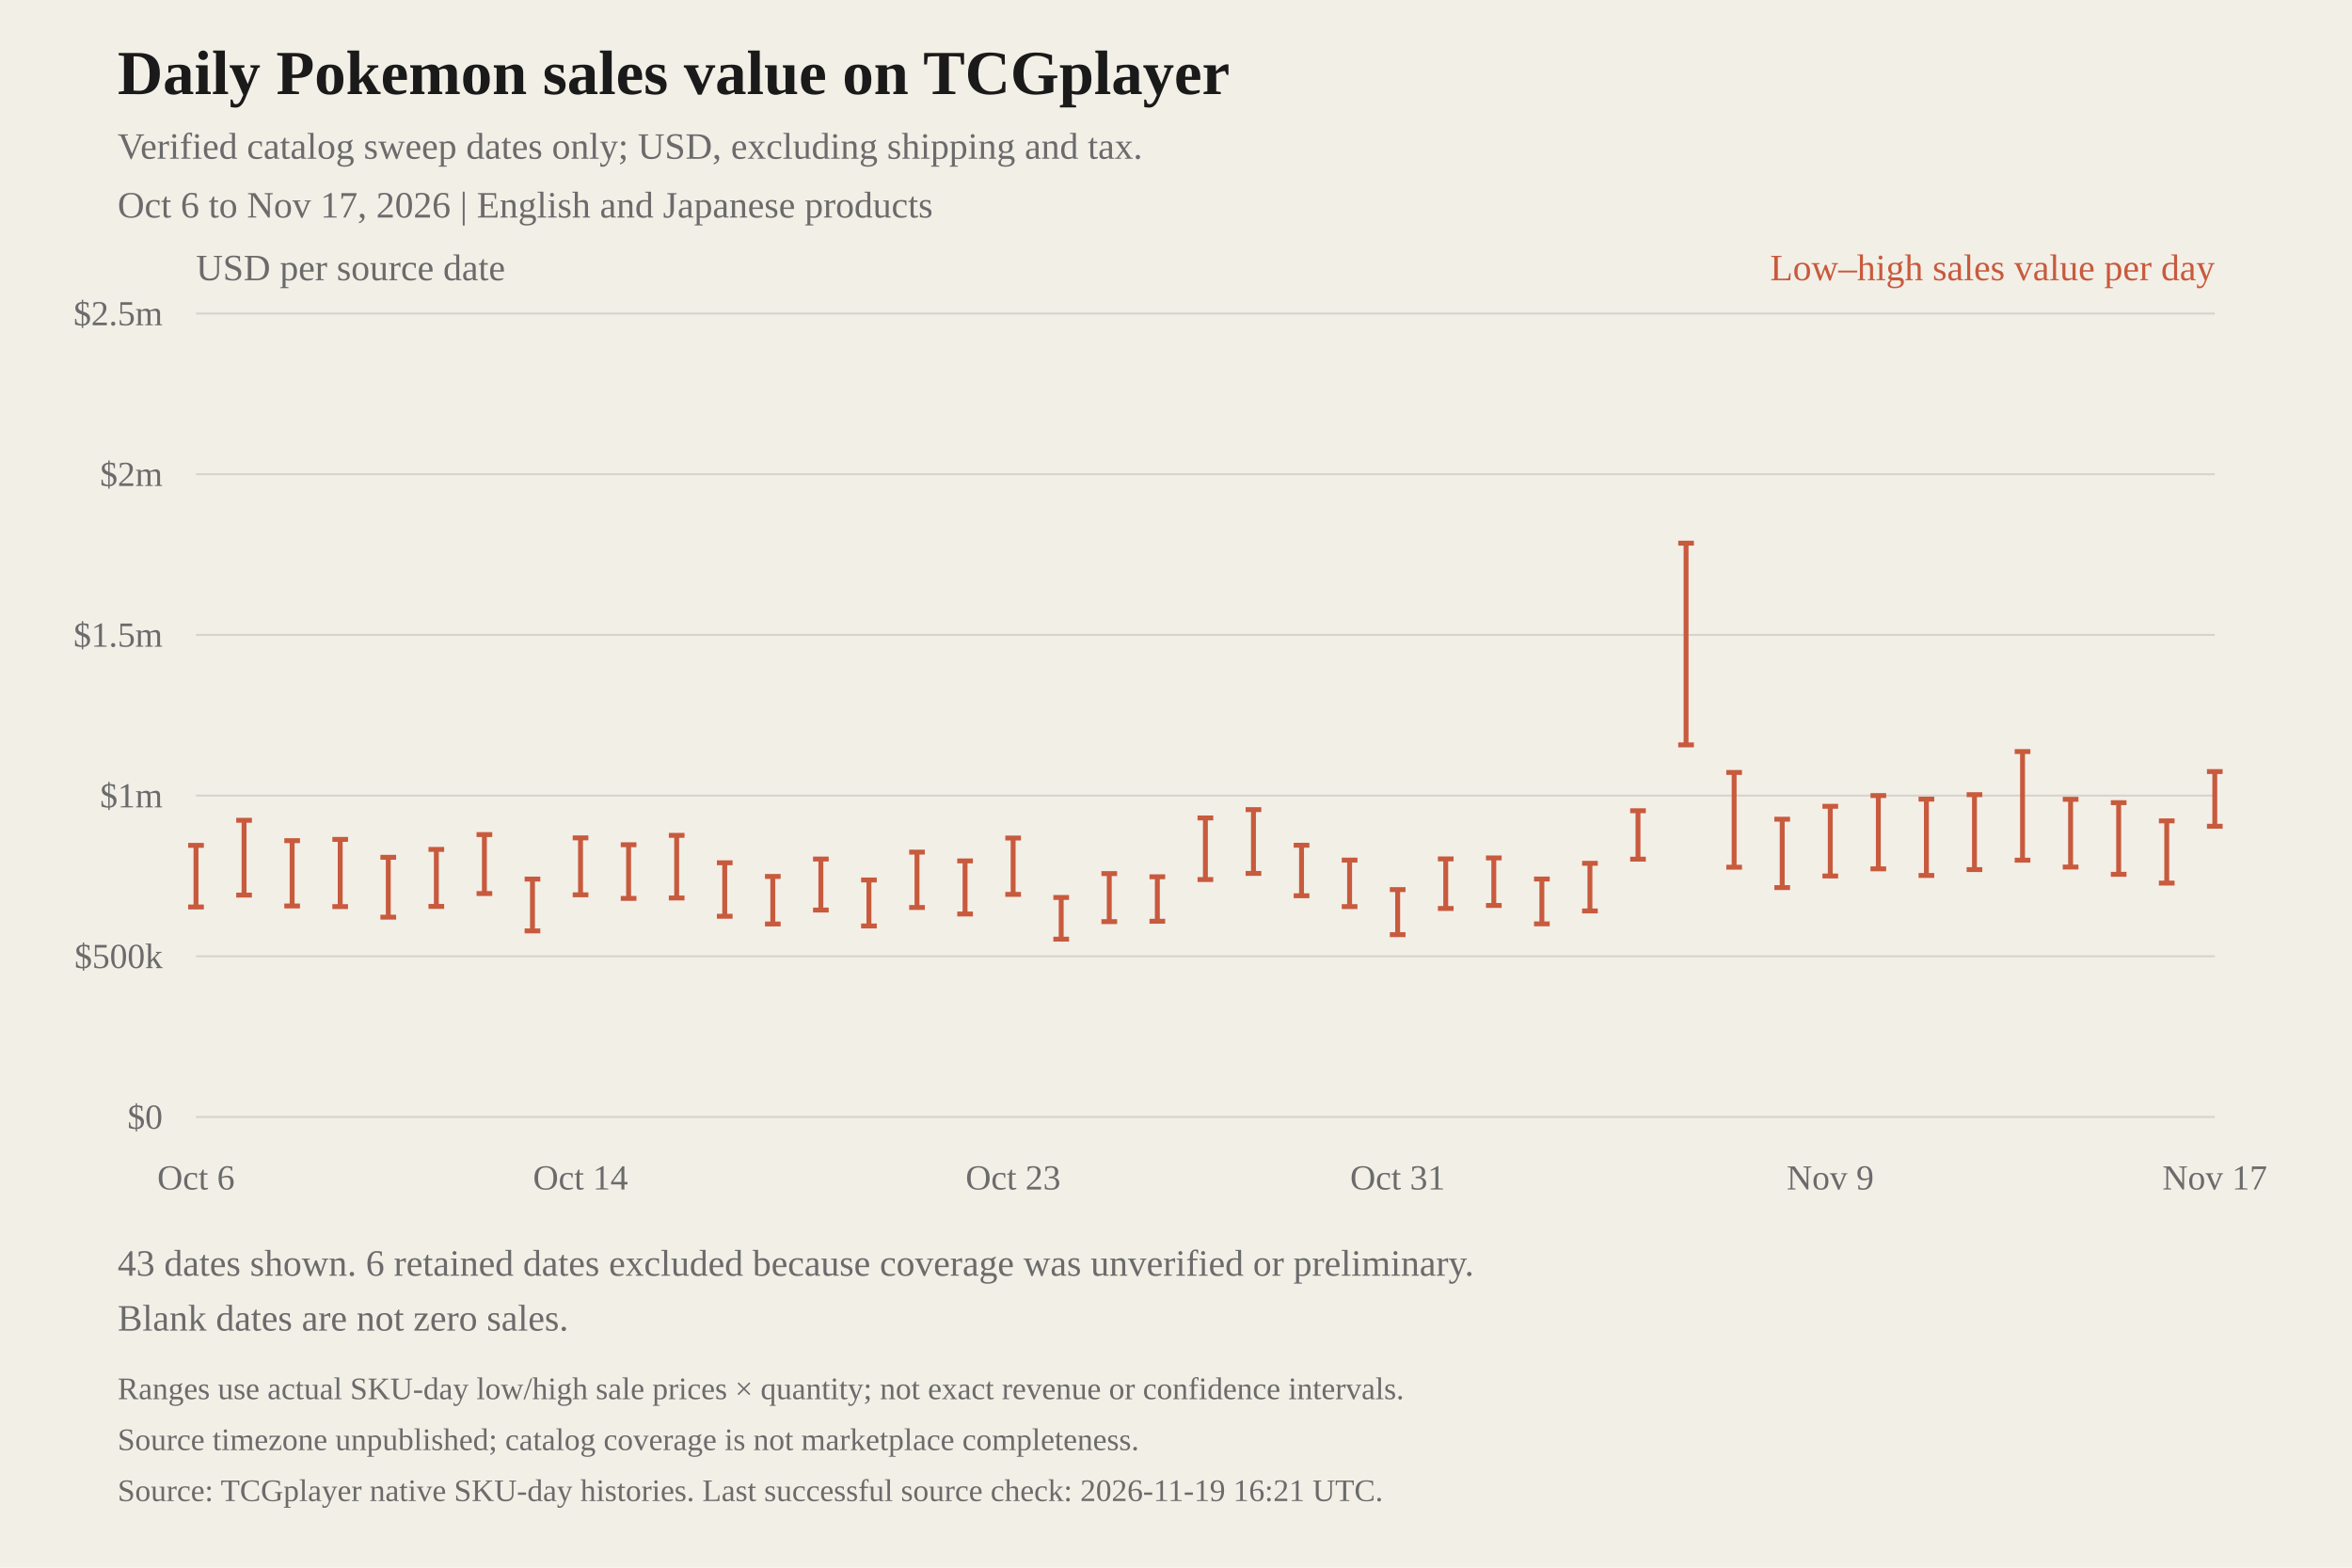
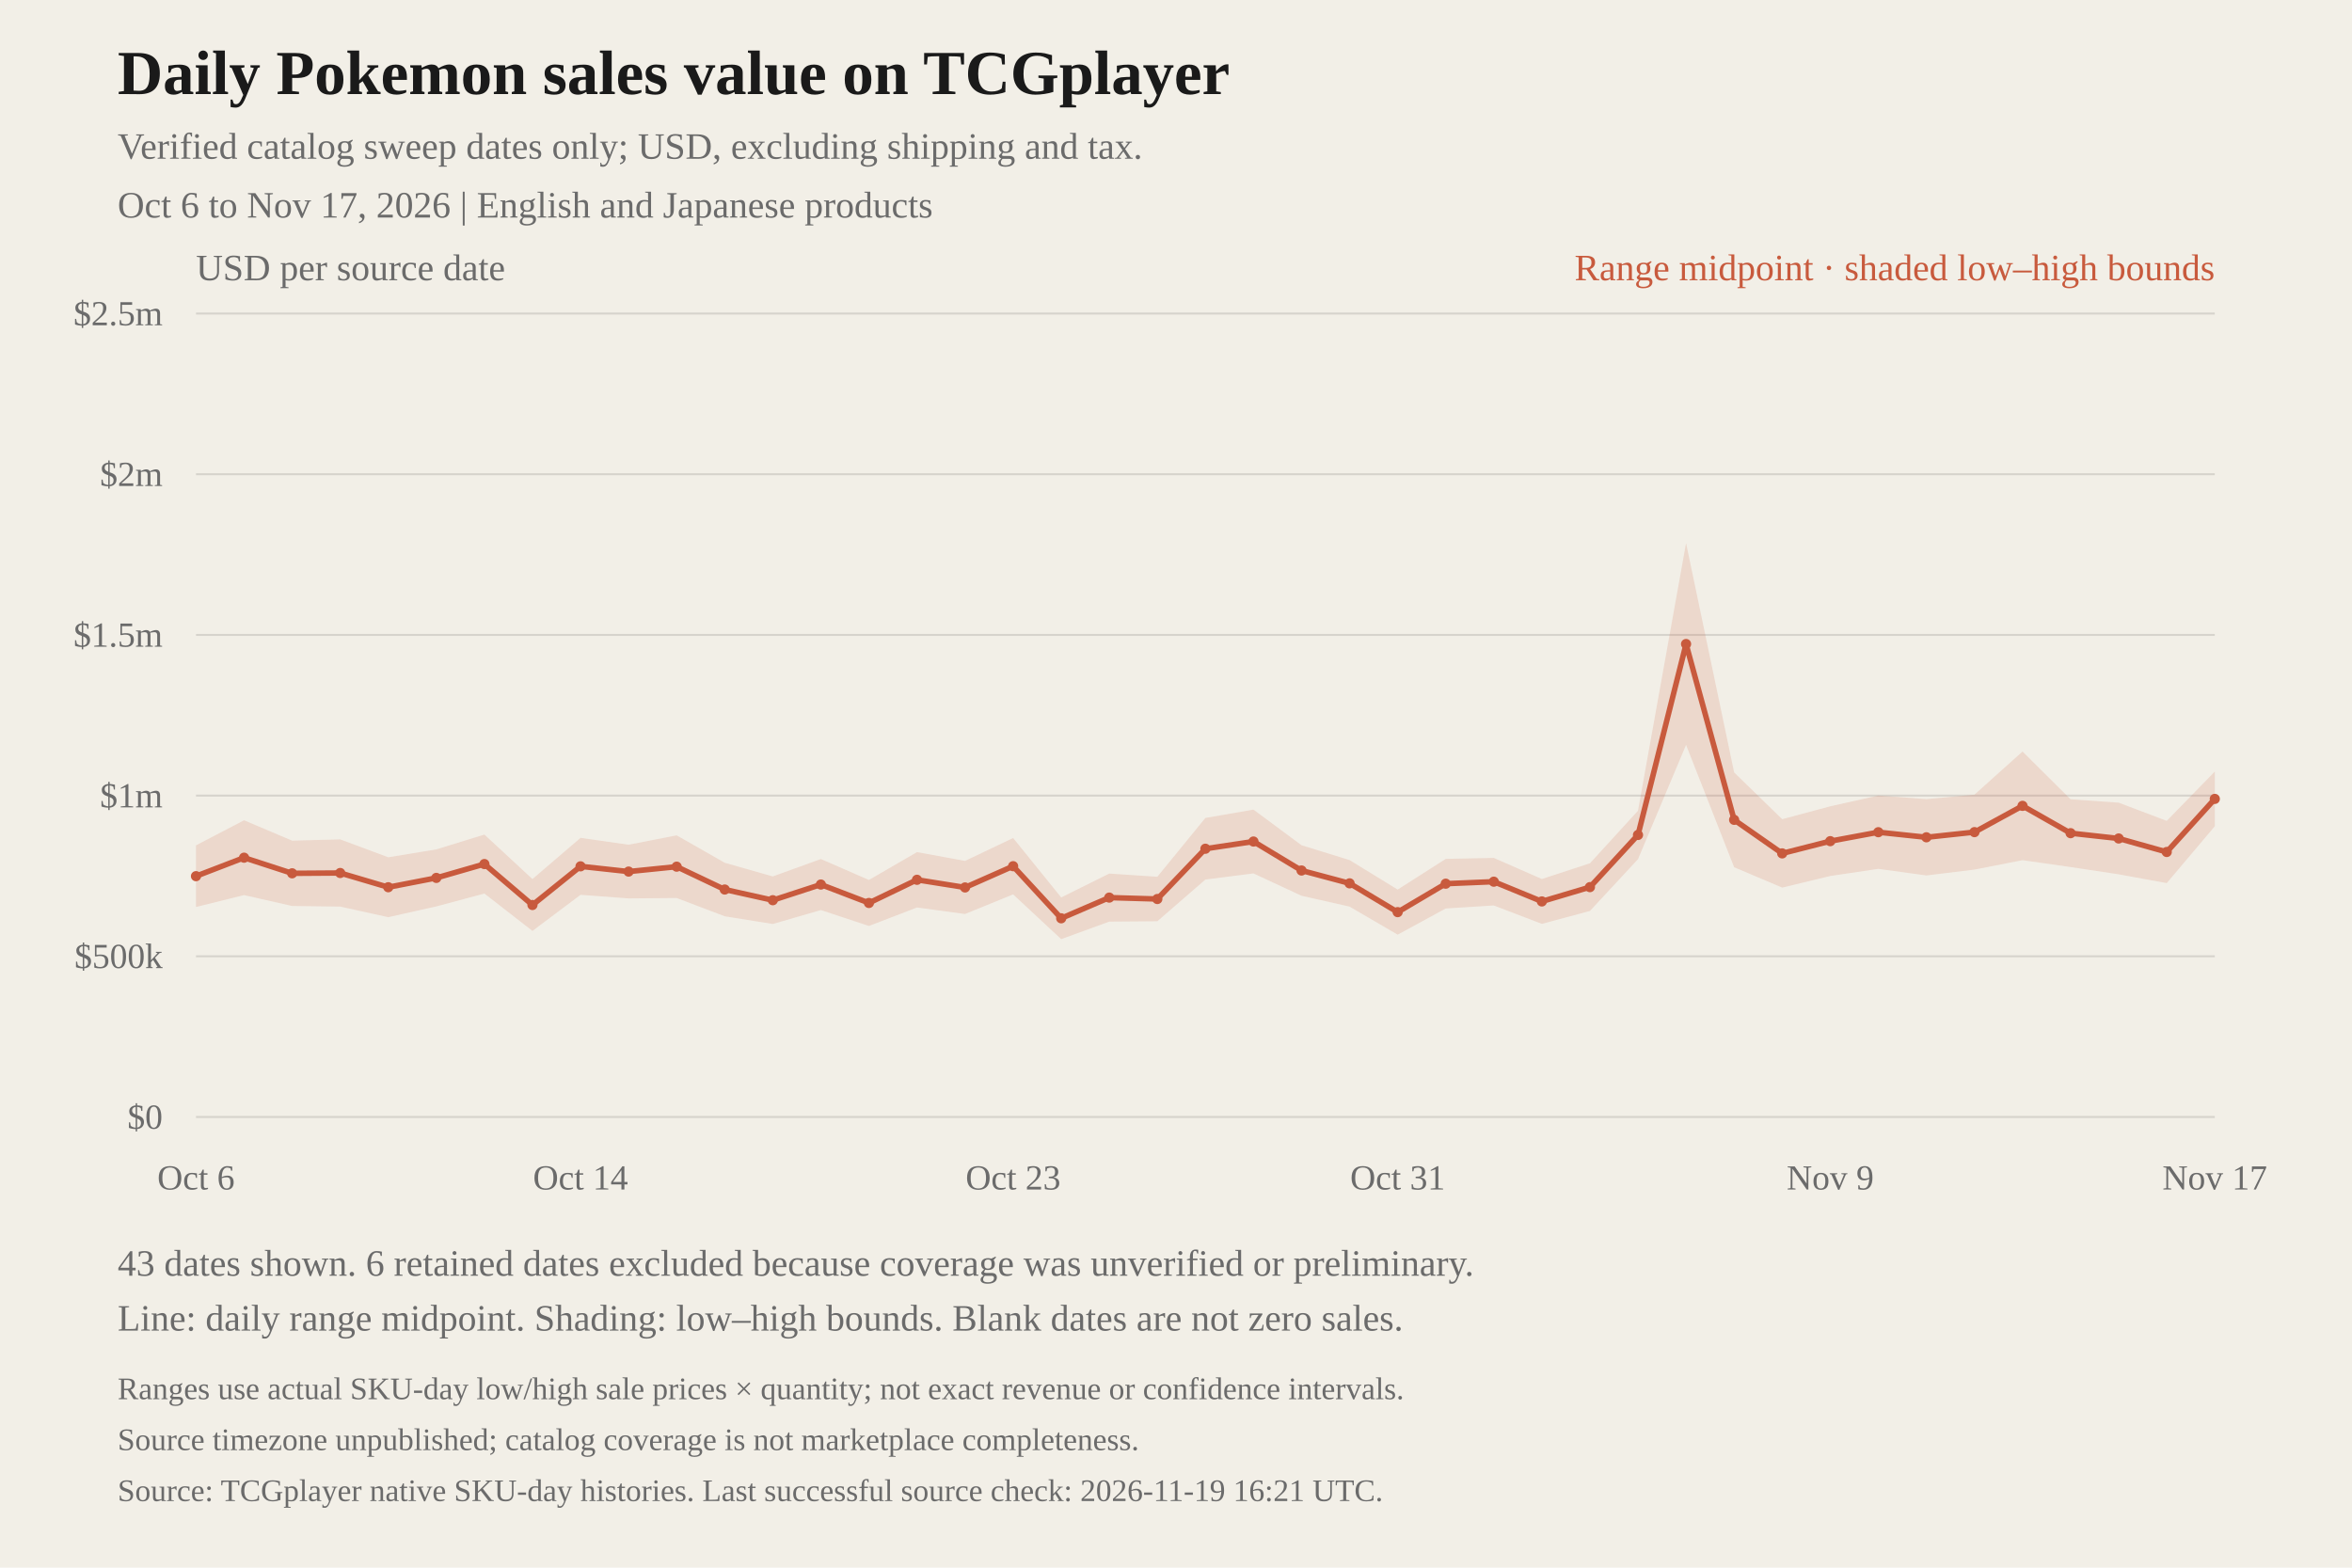
<svg xmlns="http://www.w3.org/2000/svg" width="1200" height="800" viewBox="0 0 1200 800" role="img" aria-labelledby="title description">
  <style>text{font-family:Georgia,"Liberation Serif","Times New Roman",serif;fill:#1A1A1A;font-size:19px}.title{font-size:32px;font-weight:600}.muted,.axis{fill:#6B6B6B}.axis{font-size:18px}.note{font-size:16px;fill:#6B6B6B}.grid{stroke:#D6D3CC;stroke-width:1}</style>
  <rect data-role="background" width="1200" height="800" fill="#F2EFE7" />
  <text x="60" y="48" class="title">Daily Pokemon sales value on TCGplayer</text>
  <text x="60" y="81" class="muted">Verified catalog sweep dates only; USD, excluding shipping and tax.</text>
  <text x="60" y="111" class="muted">Oct 6 to Nov 17, 2026 | English and Japanese products</text>
  <text x="100" y="143" class="muted">USD per source date</text>
-   <text x="1130" y="143" text-anchor="end" style="fill:#C85A3D">Low–high sales value per day</text>
+   <text x="1130" y="143" text-anchor="end" style="fill:#C85A3D">Range midpoint · shaded low–high bounds</text>
  <path d="M100,570H1130" class="grid" />
  <text x="83" y="576" class="axis" text-anchor="end">$0</text>
  <path d="M100,488H1130" class="grid" />
  <text x="83" y="494" class="axis" text-anchor="end">$500k</text>
  <path d="M100,406H1130" class="grid" />
  <text x="83" y="412" class="axis" text-anchor="end">$1m</text>
  <path d="M100,324H1130" class="grid" />
  <text x="83" y="330" class="axis" text-anchor="end">$1.5m</text>
  <path d="M100,242H1130" class="grid" />
  <text x="83" y="248" class="axis" text-anchor="end">$2m</text>
  <path d="M100,160H1130" class="grid" />
  <text x="83" y="166" class="axis" text-anchor="end">$2.5m</text>
-   <path data-series="daily-range" d="M100,462.839V431.395M96,462.839h8M96,431.395h8" fill="none" stroke="#C85A3D" stroke-width="2.5" />
-   <path data-series="daily-range" d="M124.524,456.767V418.596M120.524,456.767h8M120.524,418.596h8" fill="none" stroke="#C85A3D" stroke-width="2.5" />
-   <path data-series="daily-range" d="M149.048,462.325V428.993M145.048,462.325h8M145.048,428.993h8" fill="none" stroke="#C85A3D" stroke-width="2.5" />
-   <path data-series="daily-range" d="M173.571,462.639V428.347M169.571,462.639h8M169.571,428.347h8" fill="none" stroke="#C85A3D" stroke-width="2.5" />
-   <path data-series="daily-range" d="M198.095,468.031V437.483M194.095,468.031h8M194.095,437.483h8" fill="none" stroke="#C85A3D" stroke-width="2.5" />
-   <path data-series="daily-range" d="M222.619,462.546V433.454M218.619,462.546h8M218.619,433.454h8" fill="none" stroke="#C85A3D" stroke-width="2.5" />
-   <path data-series="daily-range" d="M247.143,455.971V425.889M243.143,455.971h8M243.143,425.889h8" fill="none" stroke="#C85A3D" stroke-width="2.5" />
-   <path data-series="daily-range" d="M271.667,475.046V448.6M267.667,475.046h8M267.667,448.6h8" fill="none" stroke="#C85A3D" stroke-width="2.5" />
-   <path data-series="daily-range" d="M296.19,456.626V427.569M292.19,456.626h8M292.19,427.569h8" fill="none" stroke="#C85A3D" stroke-width="2.5" />
-   <path data-series="daily-range" d="M320.714,458.461V431.071M316.714,458.461h8M316.714,431.071h8" fill="none" stroke="#C85A3D" stroke-width="2.5" />
-   <path data-series="daily-range" d="M345.238,458.248V426.287M341.238,458.248h8M341.238,426.287h8" fill="none" stroke="#C85A3D" stroke-width="2.5" />
-   <path data-series="daily-range" d="M369.762,467.575V440.279M365.762,467.575h8M365.762,440.279h8" fill="none" stroke="#C85A3D" stroke-width="2.5" />
-   <path data-series="daily-range" d="M394.286,471.512V447.253M390.286,471.512h8M390.286,447.253h8" fill="none" stroke="#C85A3D" stroke-width="2.5" />
-   <path data-series="daily-range" d="M418.81,464.4V438.369M414.81,464.4h8M414.81,438.369h8" fill="none" stroke="#C85A3D" stroke-width="2.5" />
-   <path data-series="daily-range" d="M443.333,472.524V449.058M439.333,472.524h8M439.333,449.058h8" fill="none" stroke="#C85A3D" stroke-width="2.5" />
-   <path data-series="daily-range" d="M467.857,463.09V434.841M463.857,463.09h8M463.857,434.841h8" fill="none" stroke="#C85A3D" stroke-width="2.5" />
-   <path data-series="daily-range" d="M492.381,466.416V439.327M488.381,466.416h8M488.381,439.327h8" fill="none" stroke="#C85A3D" stroke-width="2.5" />
-   <path data-series="daily-range" d="M516.905,456.406V427.648M512.905,456.406h8M512.905,427.648h8" fill="none" stroke="#C85A3D" stroke-width="2.5" />
-   <path data-series="daily-range" d="M541.429,479.247V457.983M537.429,479.247h8M537.429,457.983h8" fill="none" stroke="#C85A3D" stroke-width="2.5" />
-   <path data-series="daily-range" d="M565.952,470.309V445.796M561.952,470.309h8M561.952,445.796h8" fill="none" stroke="#C85A3D" stroke-width="2.5" />
-   <path data-series="daily-range" d="M590.476,470.113V447.428M586.476,470.113h8M586.476,447.428h8" fill="none" stroke="#C85A3D" stroke-width="2.5" />
-   <path data-series="daily-range" d="M615,448.836V417.399M611,448.836h8M611,417.399h8" fill="none" stroke="#C85A3D" stroke-width="2.5" />
-   <path data-series="daily-range" d="M639.524,445.704V413.163M635.524,445.704h8M635.524,413.163h8" fill="none" stroke="#C85A3D" stroke-width="2.5" />
-   <path data-series="daily-range" d="M664.048,457.108V431.337M660.048,457.108h8M660.048,431.337h8" fill="none" stroke="#C85A3D" stroke-width="2.5" />
-   <path data-series="daily-range" d="M688.571,462.641V438.914M684.571,462.641h8M684.571,438.914h8" fill="none" stroke="#C85A3D" stroke-width="2.5" />
-   <path data-series="daily-range" d="M713.095,476.962V453.97M709.095,476.962h8M709.095,453.97h8" fill="none" stroke="#C85A3D" stroke-width="2.5" />
-   <path data-series="daily-range" d="M737.619,463.604V438.306M733.619,463.604h8M733.619,438.306h8" fill="none" stroke="#C85A3D" stroke-width="2.5" />
-   <path data-series="daily-range" d="M762.143,462.062V437.802M758.143,462.062h8M758.143,437.802h8" fill="none" stroke="#C85A3D" stroke-width="2.5" />
-   <path data-series="daily-range" d="M786.667,471.447V448.571M782.667,471.447h8M782.667,448.571h8" fill="none" stroke="#C85A3D" stroke-width="2.5" />
-   <path data-series="daily-range" d="M811.19,464.86V440.551M807.19,464.86h8M807.19,440.551h8" fill="none" stroke="#C85A3D" stroke-width="2.5" />
-   <path data-series="daily-range" d="M835.714,438.431V413.724M831.714,438.431h8M831.714,413.724h8" fill="none" stroke="#C85A3D" stroke-width="2.5" />
-   <path data-series="daily-range" d="M860.238,380.12V277.176M856.238,380.12h8M856.238,277.176h8" fill="none" stroke="#C85A3D" stroke-width="2.5" />
-   <path data-series="daily-range" d="M884.762,442.543V394.189M880.762,442.543h8M880.762,394.189h8" fill="none" stroke="#C85A3D" stroke-width="2.5" />
-   <path data-series="daily-range" d="M909.286,452.94V418.049M905.286,452.94h8M905.286,418.049h8" fill="none" stroke="#C85A3D" stroke-width="2.5" />
-   <path data-series="daily-range" d="M933.81,447.026V411.462M929.81,447.026h8M929.81,411.462h8" fill="none" stroke="#C85A3D" stroke-width="2.5" />
-   <path data-series="daily-range" d="M958.333,443.38V405.981M954.333,443.38h8M954.333,405.981h8" fill="none" stroke="#C85A3D" stroke-width="2.5" />
-   <path data-series="daily-range" d="M982.857,446.747V407.808M978.857,446.747h8M978.857,407.808h8" fill="none" stroke="#C85A3D" stroke-width="2.5" />
-   <path data-series="daily-range" d="M1007.381,443.754V405.519M1003.381,443.754h8M1003.381,405.519h8" fill="none" stroke="#C85A3D" stroke-width="2.5" />
-   <path data-series="daily-range" d="M1031.905,438.95V383.517M1027.905,438.95h8M1027.905,383.517h8" fill="none" stroke="#C85A3D" stroke-width="2.5" />
-   <path data-series="daily-range" d="M1056.429,442.459V407.888M1052.429,442.459h8M1052.429,407.888h8" fill="none" stroke="#C85A3D" stroke-width="2.5" />
-   <path data-series="daily-range" d="M1080.952,446.161V409.604M1076.952,446.161h8M1076.952,409.604h8" fill="none" stroke="#C85A3D" stroke-width="2.5" />
-   <path data-series="daily-range" d="M1105.476,450.647V418.896M1101.476,450.647h8M1101.476,418.896h8" fill="none" stroke="#C85A3D" stroke-width="2.5" />
-   <path data-series="daily-range" d="M1130,421.637V393.736M1126,421.637h8M1126,393.736h8" fill="none" stroke="#C85A3D" stroke-width="2.5" />
+   <polygon data-series="daily-band" points="100,431.395 124.524,418.596 149.048,428.993 173.571,428.347 198.095,437.483 222.619,433.454 247.143,425.889 271.667,448.6 296.19,427.569 320.714,431.071 345.238,426.287 369.762,440.279 394.286,447.253 418.81,438.369 443.333,449.058 467.857,434.841 492.381,439.327 516.905,427.648 541.429,457.983 565.952,445.796 590.476,447.428 615,417.399 639.524,413.163 664.048,431.337 688.571,438.914 713.095,453.97 737.619,438.306 762.143,437.802 786.667,448.571 811.19,440.551 835.714,413.724 860.238,277.176 884.762,394.189 909.286,418.049 933.81,411.462 958.333,405.981 982.857,407.808 1007.381,405.519 1031.905,383.517 1056.429,407.888 1080.952,409.604 1105.476,418.896 1130,393.736 1130,421.637 1105.476,450.647 1080.952,446.161 1056.429,442.459 1031.905,438.95 1007.381,443.754 982.857,446.747 958.333,443.38 933.81,447.026 909.286,452.94 884.762,442.543 860.238,380.12 835.714,438.431 811.19,464.86 786.667,471.447 762.143,462.062 737.619,463.604 713.095,476.962 688.571,462.641 664.048,457.108 639.524,445.704 615,448.836 590.476,470.113 565.952,470.309 541.429,479.247 516.905,456.406 492.381,466.416 467.857,463.09 443.333,472.524 418.81,464.4 394.286,471.512 369.762,467.575 345.238,458.248 320.714,458.461 296.19,456.626 271.667,475.046 247.143,455.971 222.619,462.546 198.095,468.031 173.571,462.639 149.048,462.325 124.524,456.767 100,462.839" fill="#C85A3D" fill-opacity="0.16" />
+   <polyline data-series="daily-midpoint" points="100,447.117 124.524,437.682 149.048,445.659 173.571,445.493 198.095,452.757 222.619,448 247.143,440.93 271.667,461.823 296.19,442.097 320.714,444.766 345.238,442.267 369.762,453.927 394.286,459.382 418.81,451.384 443.333,460.791 467.857,448.965 492.381,452.871 516.905,442.027 541.429,468.615 565.952,458.053 590.476,458.77 615,433.117 639.524,429.433 664.048,444.223 688.571,450.778 713.095,465.466 737.619,450.955 762.143,449.932 786.667,460.009 811.19,452.705 835.714,426.078 860.238,328.648 884.762,418.366 909.286,435.495 933.81,429.244 958.333,424.681 982.857,427.277 1007.381,424.636 1031.905,411.234 1056.429,425.174 1080.952,427.883 1105.476,434.772 1130,407.686" fill="none" stroke="#C85A3D" stroke-width="2.8" stroke-linejoin="round" stroke-linecap="round" />
+   <circle data-series="daily-observation" cx="100" cy="447.117" r="2.6" fill="#C85A3D" />
+   <circle data-series="daily-observation" cx="124.524" cy="437.682" r="2.6" fill="#C85A3D" />
+   <circle data-series="daily-observation" cx="149.048" cy="445.659" r="2.6" fill="#C85A3D" />
+   <circle data-series="daily-observation" cx="173.571" cy="445.493" r="2.6" fill="#C85A3D" />
+   <circle data-series="daily-observation" cx="198.095" cy="452.757" r="2.6" fill="#C85A3D" />
+   <circle data-series="daily-observation" cx="222.619" cy="448" r="2.6" fill="#C85A3D" />
+   <circle data-series="daily-observation" cx="247.143" cy="440.93" r="2.6" fill="#C85A3D" />
+   <circle data-series="daily-observation" cx="271.667" cy="461.823" r="2.6" fill="#C85A3D" />
+   <circle data-series="daily-observation" cx="296.19" cy="442.097" r="2.6" fill="#C85A3D" />
+   <circle data-series="daily-observation" cx="320.714" cy="444.766" r="2.6" fill="#C85A3D" />
+   <circle data-series="daily-observation" cx="345.238" cy="442.267" r="2.6" fill="#C85A3D" />
+   <circle data-series="daily-observation" cx="369.762" cy="453.927" r="2.6" fill="#C85A3D" />
+   <circle data-series="daily-observation" cx="394.286" cy="459.382" r="2.6" fill="#C85A3D" />
+   <circle data-series="daily-observation" cx="418.81" cy="451.384" r="2.6" fill="#C85A3D" />
+   <circle data-series="daily-observation" cx="443.333" cy="460.791" r="2.6" fill="#C85A3D" />
+   <circle data-series="daily-observation" cx="467.857" cy="448.965" r="2.6" fill="#C85A3D" />
+   <circle data-series="daily-observation" cx="492.381" cy="452.871" r="2.6" fill="#C85A3D" />
+   <circle data-series="daily-observation" cx="516.905" cy="442.027" r="2.6" fill="#C85A3D" />
+   <circle data-series="daily-observation" cx="541.429" cy="468.615" r="2.6" fill="#C85A3D" />
+   <circle data-series="daily-observation" cx="565.952" cy="458.053" r="2.6" fill="#C85A3D" />
+   <circle data-series="daily-observation" cx="590.476" cy="458.77" r="2.6" fill="#C85A3D" />
+   <circle data-series="daily-observation" cx="615" cy="433.117" r="2.6" fill="#C85A3D" />
+   <circle data-series="daily-observation" cx="639.524" cy="429.433" r="2.6" fill="#C85A3D" />
+   <circle data-series="daily-observation" cx="664.048" cy="444.223" r="2.6" fill="#C85A3D" />
+   <circle data-series="daily-observation" cx="688.571" cy="450.778" r="2.6" fill="#C85A3D" />
+   <circle data-series="daily-observation" cx="713.095" cy="465.466" r="2.6" fill="#C85A3D" />
+   <circle data-series="daily-observation" cx="737.619" cy="450.955" r="2.6" fill="#C85A3D" />
+   <circle data-series="daily-observation" cx="762.143" cy="449.932" r="2.6" fill="#C85A3D" />
+   <circle data-series="daily-observation" cx="786.667" cy="460.009" r="2.6" fill="#C85A3D" />
+   <circle data-series="daily-observation" cx="811.19" cy="452.705" r="2.6" fill="#C85A3D" />
+   <circle data-series="daily-observation" cx="835.714" cy="426.078" r="2.6" fill="#C85A3D" />
+   <circle data-series="daily-observation" cx="860.238" cy="328.648" r="2.6" fill="#C85A3D" />
+   <circle data-series="daily-observation" cx="884.762" cy="418.366" r="2.6" fill="#C85A3D" />
+   <circle data-series="daily-observation" cx="909.286" cy="435.495" r="2.6" fill="#C85A3D" />
+   <circle data-series="daily-observation" cx="933.81" cy="429.244" r="2.6" fill="#C85A3D" />
+   <circle data-series="daily-observation" cx="958.333" cy="424.681" r="2.6" fill="#C85A3D" />
+   <circle data-series="daily-observation" cx="982.857" cy="427.277" r="2.6" fill="#C85A3D" />
+   <circle data-series="daily-observation" cx="1007.381" cy="424.636" r="2.6" fill="#C85A3D" />
+   <circle data-series="daily-observation" cx="1031.905" cy="411.234" r="2.6" fill="#C85A3D" />
+   <circle data-series="daily-observation" cx="1056.429" cy="425.174" r="2.6" fill="#C85A3D" />
+   <circle data-series="daily-observation" cx="1080.952" cy="427.883" r="2.6" fill="#C85A3D" />
+   <circle data-series="daily-observation" cx="1105.476" cy="434.772" r="2.6" fill="#C85A3D" />
+   <circle data-series="daily-observation" cx="1130" cy="407.686" r="2.6" fill="#C85A3D" />
  <text x="100" y="607" class="axis" text-anchor="middle">Oct 6</text>
  <text x="296.19" y="607" class="axis" text-anchor="middle">Oct 14</text>
  <text x="516.905" y="607" class="axis" text-anchor="middle">Oct 23</text>
  <text x="713.095" y="607" class="axis" text-anchor="middle">Oct 31</text>
  <text x="933.81" y="607" class="axis" text-anchor="middle">Nov 9</text>
  <text x="1130" y="607" class="axis" text-anchor="middle">Nov 17</text>
  <text x="60" y="651" class="muted">43 dates shown. 6 retained dates excluded because coverage was unverified or preliminary.</text>
-   <text x="60" y="679" class="muted">Blank dates are not zero sales.</text>
+   <text x="60" y="679" class="muted">Line: daily range midpoint. Shading: low–high bounds. Blank dates are not zero sales.</text>
  <text x="60" y="714" class="note">Ranges use actual SKU-day low/high sale prices × quantity; not exact revenue or confidence intervals.</text>
  <text x="60" y="740" class="note">Source timezone unpublished; catalog coverage is not marketplace completeness.</text>
  <text x="60" y="766" class="note">Source: TCGplayer native SKU-day histories. Last successful source check: 2026-11-19 16:21 UTC.</text>
</svg>
